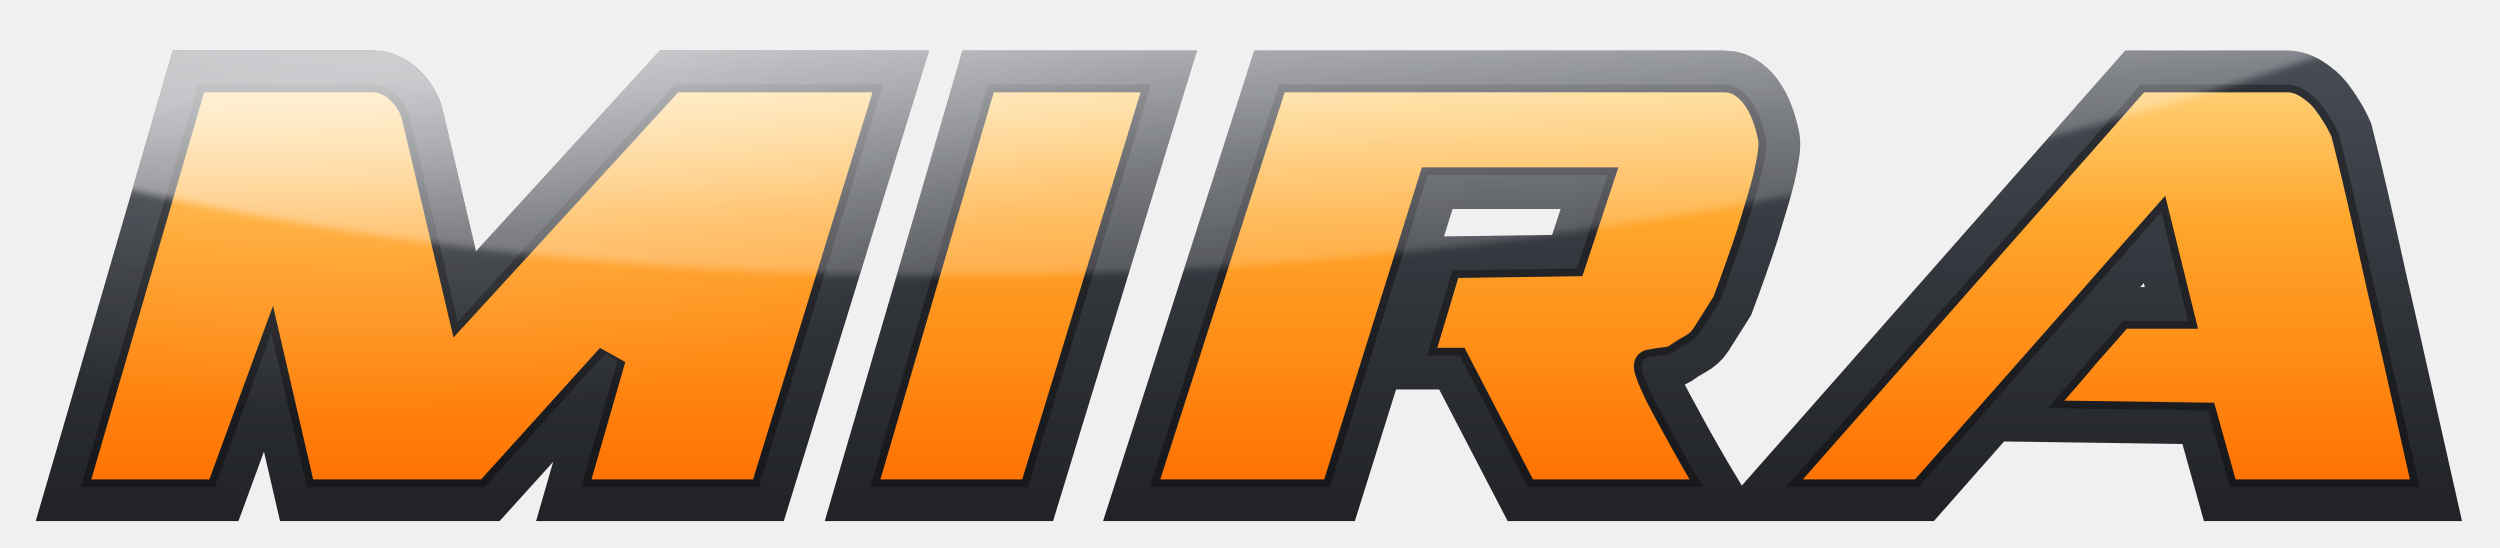
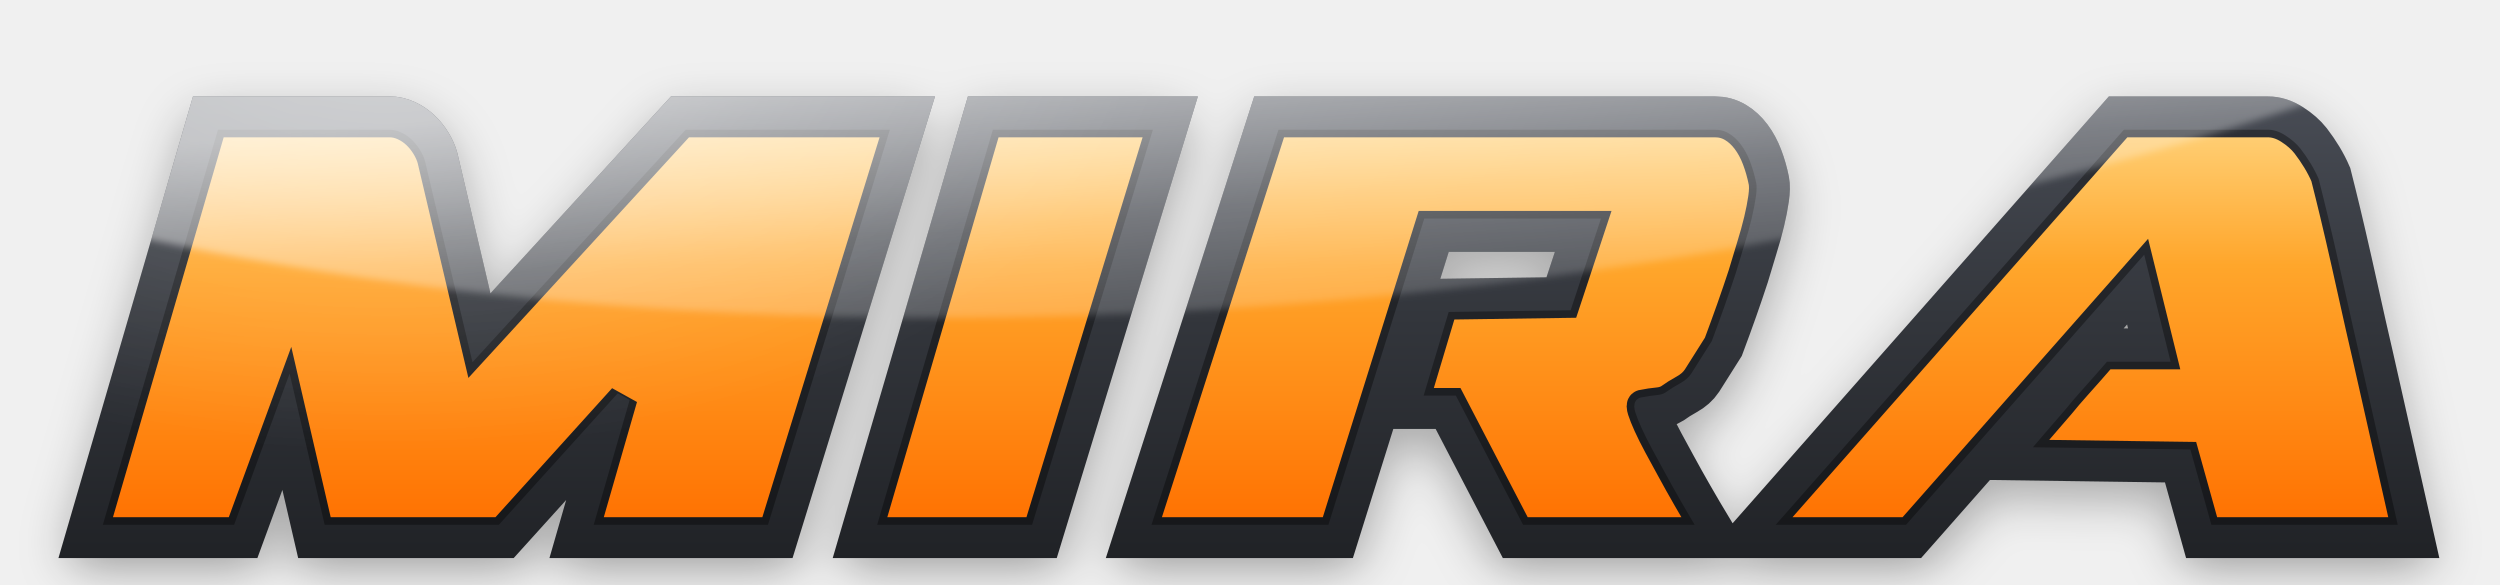
- <svg xmlns="http://www.w3.org/2000/svg" viewBox="8.0 14 419.8 92" role="img" aria-label="MIRA – Mail · Identity · Routing · Access">
+ <svg xmlns="http://www.w3.org/2000/svg" viewBox="4.0 6 427.8 100" role="img" aria-label="MIRA – Mail · Identity · Routing · Access">
  <defs>
    <path id="b" d="M20 97L40.40 27L70.70 27Q71.90 27 73.10 27.55Q74.30 28.10 75.25 29Q76.20 29.90 76.90 31.05Q77.60 32.20 77.90 33.30L85.50 65.50L120.80 27L157.90 27L136.30 97L104 97L110.60 74.10L89.90 97L58.60 97L53.30 74.10L44.90 97ZM181.50 97L152.50 97L173 27L202.90 27ZM232.20 97L199.40 97L221.90 27L297.50 27Q299.10 27 300.45 27.80Q301.80 28.60 302.85 30Q303.90 31.40 304.60 33.25Q305.30 35.10 305.70 37.10L305.70 37.10Q305.90 38.10 305.65 39.85Q305.40 41.60 304.90 43.70Q304.40 45.80 303.65 48.20Q302.90 50.60 302.20 53L302.20 53Q300.40 58.50 298 64.90L298 64.90L294.40 70.60Q293.60 71.80 292.15 72.60Q290.70 73.40 289.60 74.20L289.60 74.20Q288.80 74.70 287.65 74.80Q286.50 74.90 285 75.20L285 75.20Q284.70 75.30 285 76.25Q285.30 77.20 286 78.75Q286.70 80.30 287.75 82.25Q288.80 84.20 289.90 86.20L289.90 86.20Q292.50 91 296.10 97L296.10 97L263.90 97L252.40 74.90L246 74.90L251 58.20L271.90 57.90L276.30 44.60L248.60 44.60L232.20 97ZM330.70 97L305.20 97L366.90 27L392.10 27Q393.90 27 395.70 28.15Q397.50 29.30 398.60 30.70L398.60 30.70Q399.60 32 400.45 33.40Q401.30 34.80 401.90 36.20L401.90 36.20Q402 36.60 402.70 39.40Q403.40 42.20 404.40 46.50Q405.40 50.80 406.60 56.25Q407.80 61.70 409.10 67.30L409.10 67.30Q412.10 80.50 415.80 97L415.80 97L381.50 97L377.90 84.10L349.30 83.70Q353.30 79 356.60 75.20L356.60 75.20Q357.90 73.60 359.25 72.10Q360.60 70.60 361.65 69.40Q362.70 68.20 363.35 67.45Q364 66.70 364 66.70L364 66.70L373.90 66.70L370.30 52.10L330.70 97Z" />
    <linearGradient id="rahmen" x1="0" y1="18" x2="0" y2="102" gradientUnits="userSpaceOnUse">
      <stop offset="0" stop-color="#4b4f58" />
      <stop offset=".5" stop-color="#33363c" />
      <stop offset="1" stop-color="#202226" />
    </linearGradient>
    <linearGradient id="seele" x1="0" y1="26" x2="0" y2="96" gradientUnits="userSpaceOnUse">
      <stop offset="0" stop-color="#ffd27a" />
      <stop offset=".35" stop-color="#ffa62b" />
      <stop offset="1" stop-color="#ff7000" />
    </linearGradient>
    <radialGradient id="sonne" cx="70" cy="10" r="190" gradientUnits="userSpaceOnUse" gradientTransform="translate(70 10) scale(1 .55) translate(-70 -10)">
      <stop offset="0" stop-color="#fff" stop-opacity=".6" />
      <stop offset=".35" stop-color="#fff" stop-opacity=".22" />
      <stop offset=".7" stop-color="#fff" stop-opacity="0" />
    </radialGradient>
    <linearGradient id="spiegel" x1="0" y1="14" x2="0" y2="62" gradientUnits="userSpaceOnUse">
      <stop offset="0" stop-color="#fff" stop-opacity=".62" />
      <stop offset=".55" stop-color="#fff" stop-opacity=".3" />
      <stop offset="1" stop-color="#fff" stop-opacity=".14" />
    </linearGradient>
    <filter id="bogenweich" filterUnits="userSpaceOnUse" x="-100" y="-300" width="700" height="450">
      <feGaussianBlur stdDeviation=".7" />
    </filter>
+     <filter id="hinterweich" filterUnits="userSpaceOnUse" x="-50" y="-20" width="600" height="200">
+       <feGaussianBlur stdDeviation="4" />
+     </filter>
    <mask id="form" maskUnits="userSpaceOnUse" x="-50" y="0" width="600" height="150">
      <use href="#b" fill="#fff" stroke="#fff" stroke-width="9" stroke-linejoin="miter" />
    </mask>
    <mask id="fase" maskUnits="userSpaceOnUse" x="-50" y="0" width="600" height="150">
      <use href="#b" fill="#fff" stroke="#000" stroke-width="2.4" stroke-linejoin="miter" />
    </mask>
    <mask id="kern" maskUnits="userSpaceOnUse" x="-50" y="0" width="600" height="150">
      <use href="#b" fill="#fff" stroke="#000" stroke-width="5" stroke-linejoin="miter" />
    </mask>
  </defs>
+   <style>
+     .hinterschein{fill:#000;stroke:#000;opacity:.3;transform:translate(0,3px)}
+     @media (prefers-color-scheme: dark){.hinterschein{fill:#fff;stroke:#fff;opacity:.2;transform:none}}
+   </style>
+   <use href="#b" class="hinterschein" stroke-width="9" stroke-linejoin="round" filter="url(#hinterweich)" />
  <use href="#b" fill="url(#rahmen)" stroke="url(#rahmen)" stroke-width="9" stroke-linejoin="miter" />
  <use href="#b" fill="#000" fill-opacity=".35" mask="url(#fase)" />
  <g mask="url(#kern)">
    <use href="#b" fill="#b54a00" />
    <use href="#b" fill="url(#seele)" transform="translate(0 .9)" />
  </g>
  <rect x="-50" y="0" width="600" height="110" fill="url(#sonne)" opacity=".6" mask="url(#form)" />
  <g mask="url(#form)">
-     <ellipse cx="218" cy="-110" rx="357" ry="168" transform="rotate(-5 218 -110)" fill="url(#spiegel)" filter="url(#bogenweich)" />
+     <ellipse cx="218" cy="-110" rx="364" ry="168" transform="rotate(-5 218 -110)" fill="url(#spiegel)" filter="url(#bogenweich)" />
  </g>
</svg>
